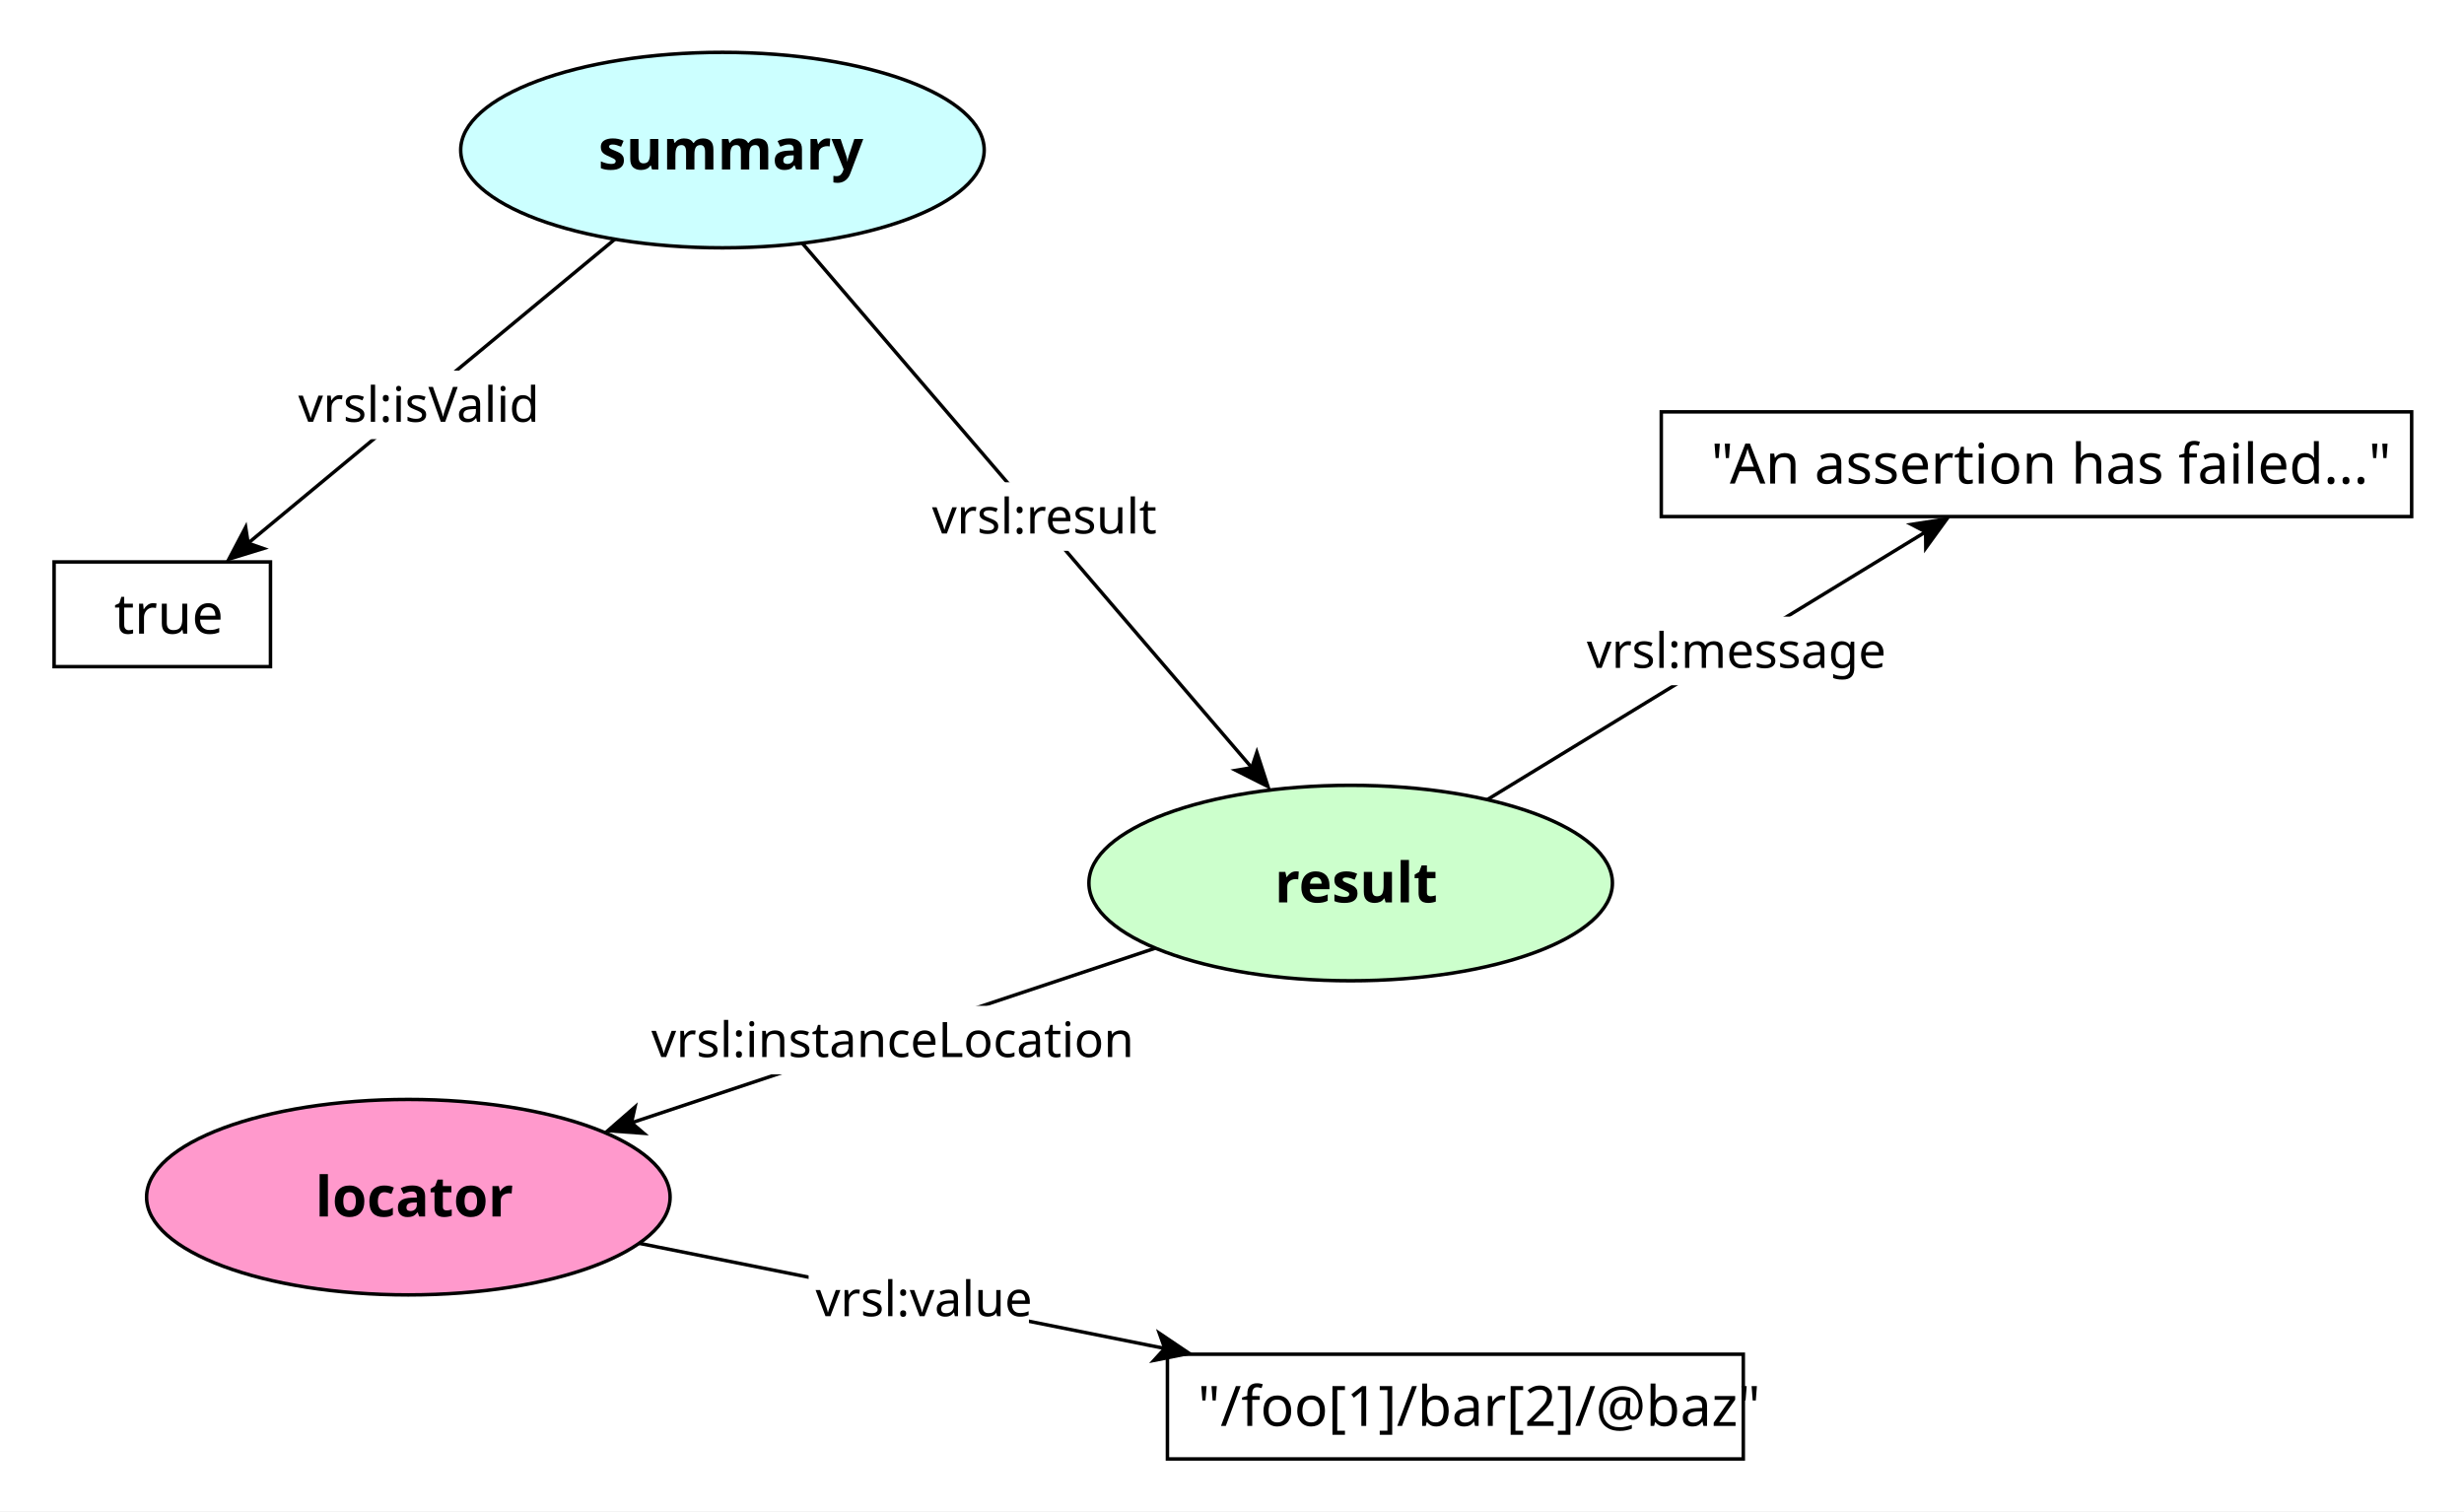
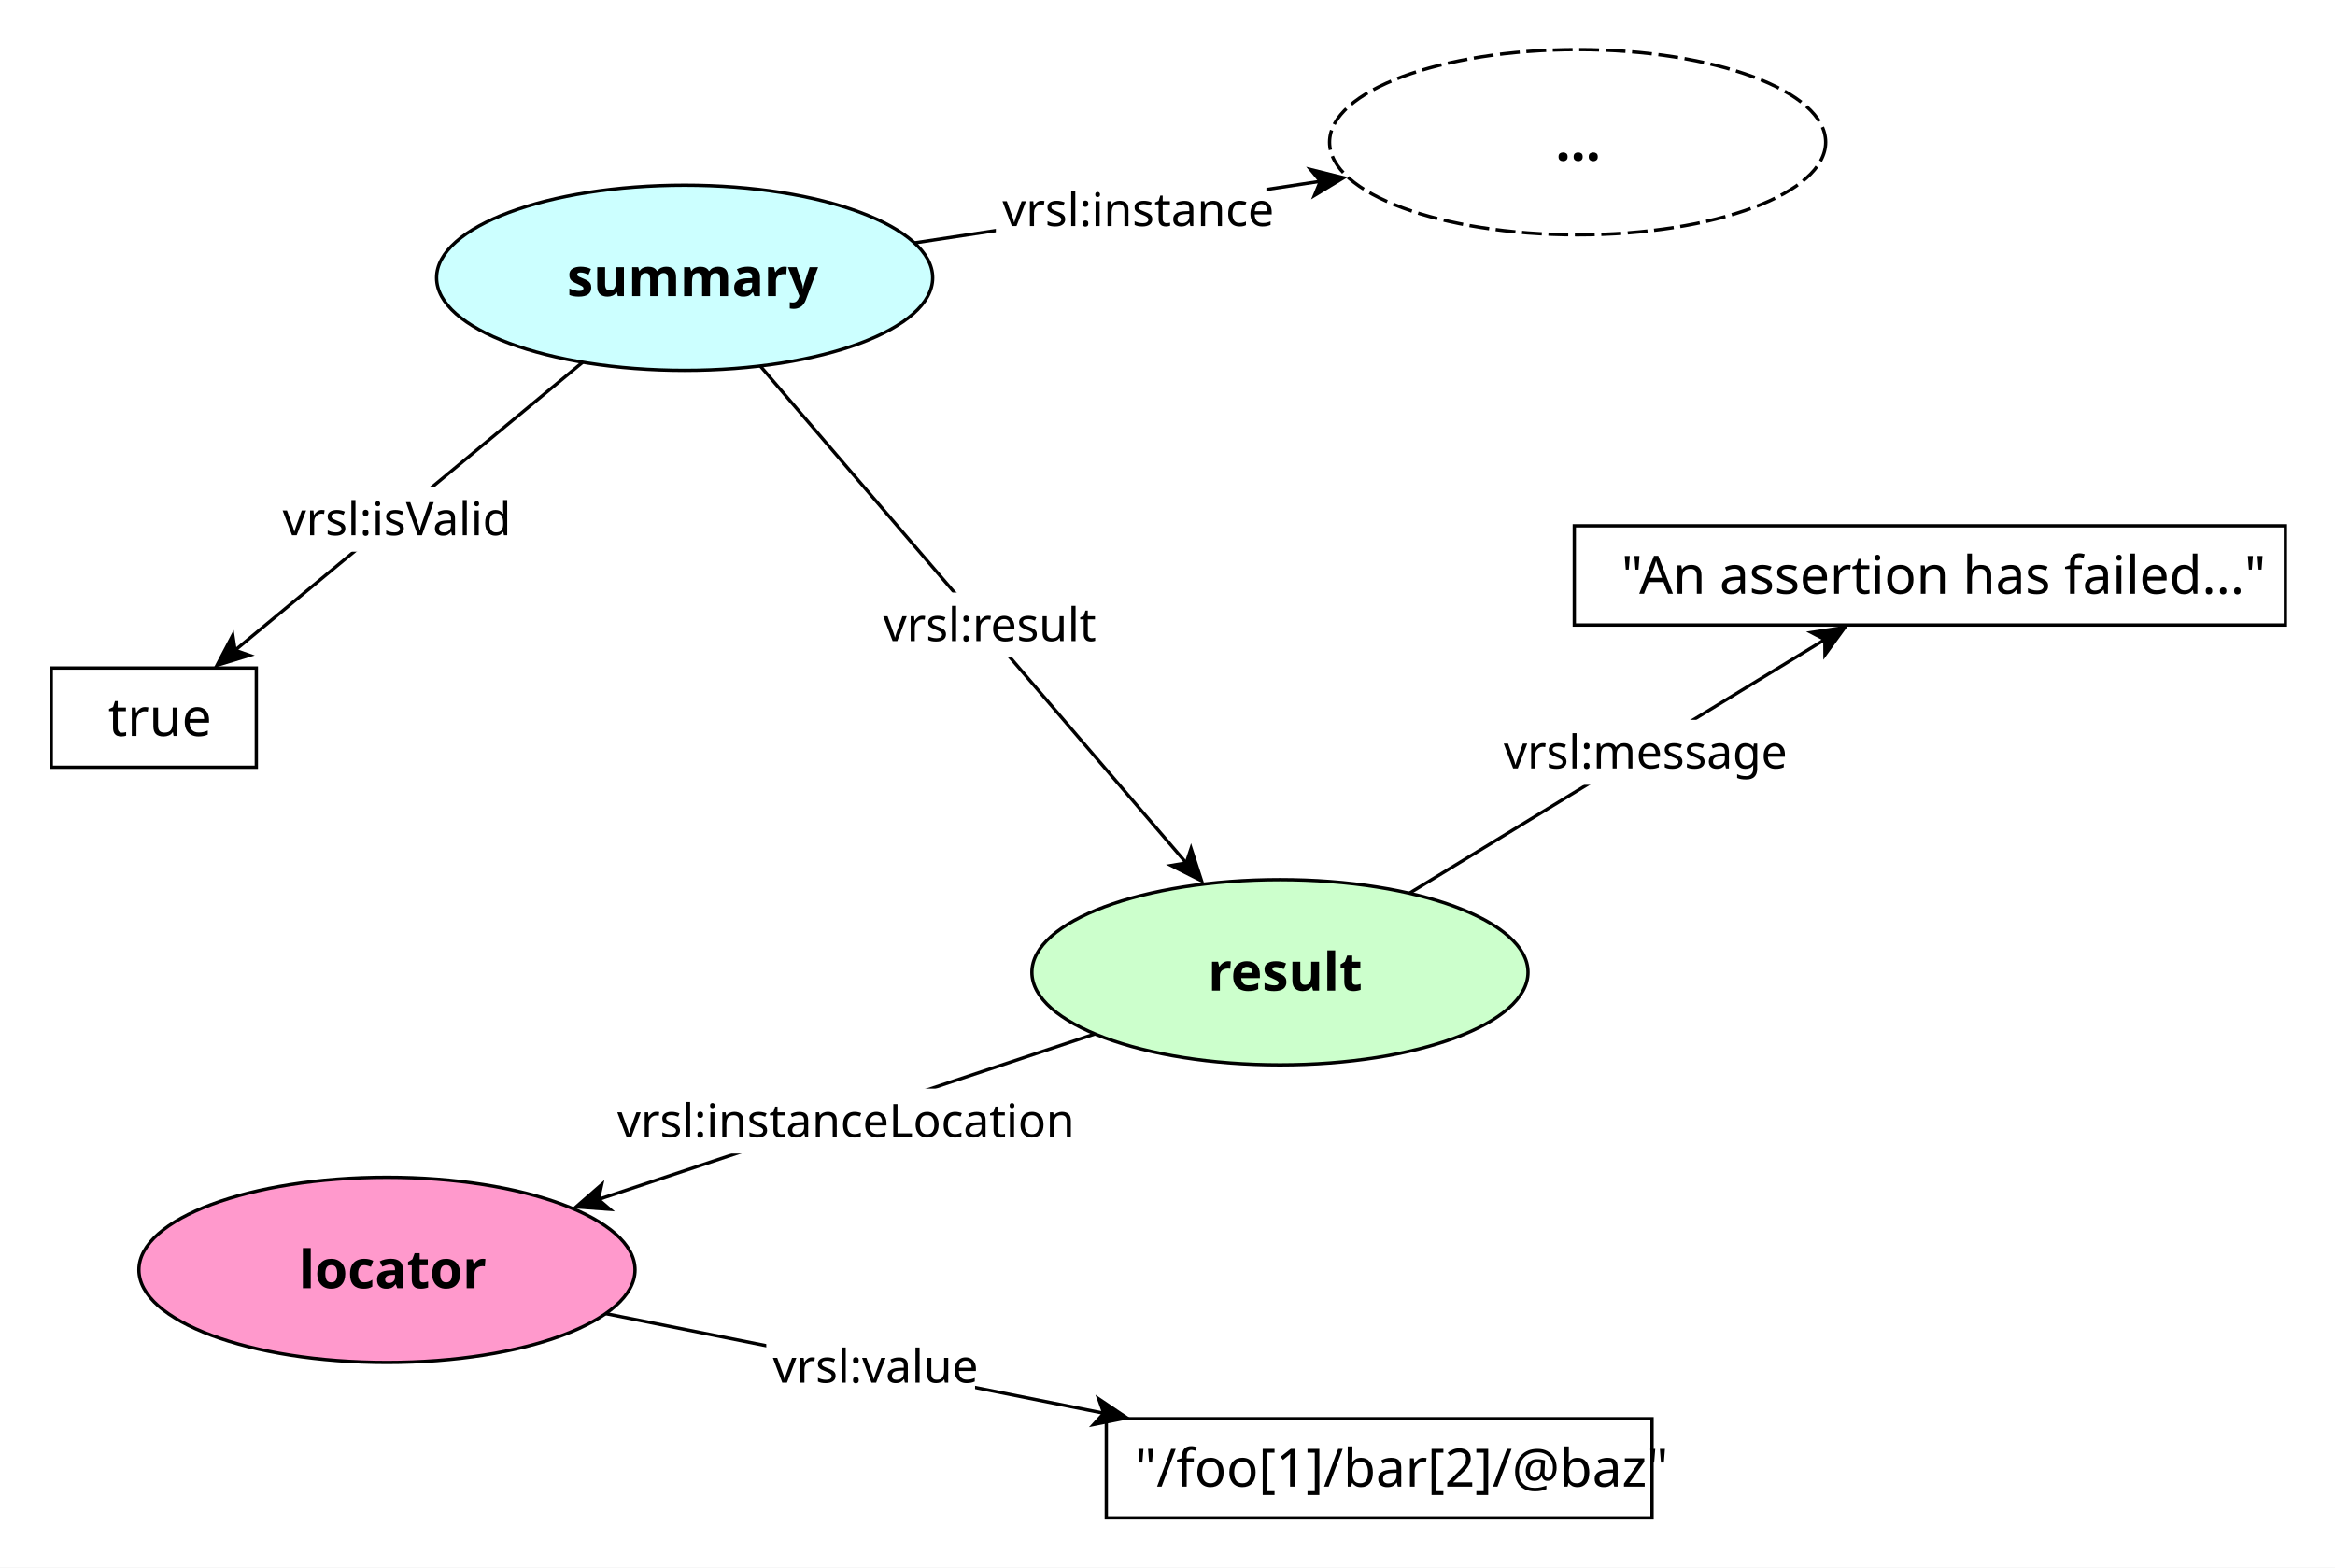
- <svg xmlns="http://www.w3.org/2000/svg" fill-opacity="1" color-rendering="auto" color-interpolation="auto" text-rendering="auto" stroke="black" stroke-linecap="square" width="706" stroke-miterlimit="10" shape-rendering="auto" stroke-opacity="1" fill="black" stroke-dasharray="none" font-weight="normal" stroke-width="1" height="433" font-family="'Dialog'" font-style="normal" stroke-linejoin="miter" font-size="12px" stroke-dashoffset="0" image-rendering="auto">
+ <svg xmlns="http://www.w3.org/2000/svg" fill-opacity="1" color-rendering="auto" color-interpolation="auto" text-rendering="auto" stroke="black" stroke-linecap="square" width="706" stroke-miterlimit="10" shape-rendering="auto" stroke-opacity="1" fill="black" stroke-dasharray="none" font-weight="normal" stroke-width="1" height="474" font-family="'Dialog'" font-style="normal" stroke-linejoin="miter" font-size="12px" stroke-dashoffset="0" image-rendering="auto">
  <defs id="genericDefs" />
  <g>
    <defs id="defs1">
      <clipPath clipPathUnits="userSpaceOnUse" id="clipPath1">
-         <path d="M0 0 L706 0 L706 433 L0 433 L0 0 Z" />
+         <path d="M0 0 L706 0 L706 474 L0 474 L0 0 Z" />
      </clipPath>
      <clipPath clipPathUnits="userSpaceOnUse" id="clipPath2">
-         <path d="M333 197 L1039 197 L1039 630 L333 630 L333 197 Z" />
+         <path d="M333 156 L1039 156 L1039 630 L333 630 L333 156 Z" />
      </clipPath>
    </defs>
-     <g fill="white" text-rendering="geometricPrecision" shape-rendering="geometricPrecision" transform="translate(-333,-197)" stroke="white">
-       <rect x="333" width="706" height="433" y="197" clip-path="url(#clipPath2)" stroke="none" />
+     <g fill="white" text-rendering="geometricPrecision" shape-rendering="geometricPrecision" transform="translate(-333,-156)" stroke="white">
+       <rect x="333" width="706" height="474" y="156" clip-path="url(#clipPath2)" stroke="none" />
    </g>
-     <g fill="rgb(204,255,255)" text-rendering="geometricPrecision" shape-rendering="geometricPrecision" transform="matrix(1,0,0,1,-333,-197)" stroke="rgb(204,255,255)">
+     <g fill="rgb(204,255,255)" text-rendering="geometricPrecision" shape-rendering="geometricPrecision" transform="matrix(1,0,0,1,-333,-156)" stroke="rgb(204,255,255)">
      <ellipse rx="75" ry="28" clip-path="url(#clipPath2)" cx="540" cy="240" stroke="none" />
    </g>
-     <g text-rendering="geometricPrecision" stroke-miterlimit="1.45" shape-rendering="geometricPrecision" transform="matrix(1,0,0,1,-333,-197)" stroke-linecap="butt">
+     <g text-rendering="geometricPrecision" stroke-miterlimit="1.45" shape-rendering="geometricPrecision" transform="matrix(1,0,0,1,-333,-156)" stroke-linecap="butt">
      <ellipse rx="75" fill="none" ry="28" clip-path="url(#clipPath2)" cx="540" cy="240" />
      <text x="504.426" font-size="16px" y="245.547" clip-path="url(#clipPath2)" font-family="sans-serif" stroke="none" font-weight="bold" xml:space="preserve">summary</text>
    </g>
-     <g fill="rgb(204,255,204)" text-rendering="geometricPrecision" shape-rendering="geometricPrecision" transform="matrix(1,0,0,1,-333,-197)" stroke="rgb(204,255,204)">
+     <g fill="rgb(204,255,204)" text-rendering="geometricPrecision" shape-rendering="geometricPrecision" transform="matrix(1,0,0,1,-333,-156)" stroke="rgb(204,255,204)">
      <ellipse rx="75" ry="28" clip-path="url(#clipPath2)" cx="720" cy="450" stroke="none" />
    </g>
-     <g text-rendering="geometricPrecision" stroke-miterlimit="1.45" shape-rendering="geometricPrecision" transform="matrix(1,0,0,1,-333,-197)" stroke-linecap="butt">
+     <g text-rendering="geometricPrecision" stroke-miterlimit="1.45" shape-rendering="geometricPrecision" transform="matrix(1,0,0,1,-333,-156)" stroke-linecap="butt">
      <ellipse rx="75" fill="none" ry="28" clip-path="url(#clipPath2)" cx="720" cy="450" />
      <text x="698.215" font-size="16px" y="455.547" clip-path="url(#clipPath2)" font-family="sans-serif" stroke="none" font-weight="bold" xml:space="preserve">result</text>
    </g>
-     <g fill="rgb(255,153,204)" text-rendering="geometricPrecision" shape-rendering="geometricPrecision" transform="matrix(1,0,0,1,-333,-197)" stroke="rgb(255,153,204)">
+     <g fill="rgb(255,153,204)" text-rendering="geometricPrecision" shape-rendering="geometricPrecision" transform="matrix(1,0,0,1,-333,-156)" stroke="rgb(255,153,204)">
      <ellipse rx="75" ry="28" clip-path="url(#clipPath2)" cx="450" cy="540" stroke="none" />
    </g>
-     <g text-rendering="geometricPrecision" stroke-miterlimit="1.45" shape-rendering="geometricPrecision" transform="matrix(1,0,0,1,-333,-197)" stroke-linecap="butt">
+     <g text-rendering="geometricPrecision" stroke-miterlimit="1.45" shape-rendering="geometricPrecision" transform="matrix(1,0,0,1,-333,-156)" stroke-linecap="butt">
      <ellipse rx="75" fill="none" ry="28" clip-path="url(#clipPath2)" cx="450" cy="540" />
      <text x="423.328" font-size="16px" y="545.547" clip-path="url(#clipPath2)" font-family="sans-serif" stroke="none" font-weight="bold" xml:space="preserve">locator</text>
    </g>
-     <g fill="white" text-rendering="geometricPrecision" shape-rendering="geometricPrecision" transform="matrix(1,0,0,1,-333,-197)" stroke="white">
+     <g fill="white" text-rendering="geometricPrecision" shape-rendering="geometricPrecision" transform="matrix(1,0,0,1,-333,-156)" stroke="white">
      <rect x="348.5" width="62" height="30" y="358" clip-path="url(#clipPath2)" stroke="none" />
    </g>
-     <g text-rendering="geometricPrecision" stroke-miterlimit="1.45" shape-rendering="geometricPrecision" transform="matrix(1,0,0,1,-333,-197)" stroke-linecap="butt">
+     <g text-rendering="geometricPrecision" stroke-miterlimit="1.45" shape-rendering="geometricPrecision" transform="matrix(1,0,0,1,-333,-156)" stroke-linecap="butt">
      <rect fill="none" x="348.5" width="62" height="30" y="358" clip-path="url(#clipPath2)" />
      <text x="365.715" font-size="16px" y="378.547" clip-path="url(#clipPath2)" font-family="sans-serif" stroke="none" xml:space="preserve">true</text>
    </g>
-     <g fill="white" text-rendering="geometricPrecision" shape-rendering="geometricPrecision" transform="matrix(1,0,0,1,-333,-197)" stroke="white">
+     <g fill="white" text-rendering="geometricPrecision" shape-rendering="geometricPrecision" transform="matrix(1,0,0,1,-333,-156)" stroke="white">
      <rect x="809" width="215" height="30" y="315" clip-path="url(#clipPath2)" stroke="none" />
    </g>
-     <g text-rendering="geometricPrecision" stroke-miterlimit="1.45" shape-rendering="geometricPrecision" transform="matrix(1,0,0,1,-333,-197)" stroke-linecap="butt">
+     <g text-rendering="geometricPrecision" stroke-miterlimit="1.45" shape-rendering="geometricPrecision" transform="matrix(1,0,0,1,-333,-156)" stroke-linecap="butt">
      <rect fill="none" x="809" width="215" height="30" y="315" clip-path="url(#clipPath2)" />
      <text x="823.215" font-size="16px" y="335.547" clip-path="url(#clipPath2)" font-family="sans-serif" stroke="none" xml:space="preserve">"An assertion has failed..."</text>
    </g>
-     <g fill="white" text-rendering="geometricPrecision" shape-rendering="geometricPrecision" transform="matrix(1,0,0,1,-333,-197)" stroke="white">
+     <g fill="white" text-rendering="geometricPrecision" shape-rendering="geometricPrecision" transform="matrix(1,0,0,1,-333,-156)" stroke="white">
      <rect x="667.5" width="165" height="30" y="585" clip-path="url(#clipPath2)" stroke="none" />
    </g>
-     <g text-rendering="geometricPrecision" stroke-miterlimit="1.45" shape-rendering="geometricPrecision" transform="matrix(1,0,0,1,-333,-197)" stroke-linecap="butt">
+     <g text-rendering="geometricPrecision" stroke-miterlimit="1.45" shape-rendering="geometricPrecision" transform="matrix(1,0,0,1,-333,-156)" stroke-linecap="butt">
      <rect fill="none" x="667.5" width="165" height="30" y="585" clip-path="url(#clipPath2)" />
      <text x="676.16" font-size="16px" y="605.547" clip-path="url(#clipPath2)" font-family="sans-serif" stroke="none" xml:space="preserve">"/foo[1]/bar[2]/@baz"</text>
+       <ellipse clip-path="url(#clipPath2)" fill="none" rx="75" stroke-dasharray="6,2" cx="810" ry="28" cy="199" />
+       <text x="803.332" font-size="16px" y="204.547" clip-path="url(#clipPath2)" font-family="sans-serif" stroke="none" font-weight="bold" xml:space="preserve">...</text>
      <path fill="none" d="M562.858 266.668 L691.936 417.258" clip-path="url(#clipPath2)" />
      <path d="M697.142 423.332 L693.129 410.967 L691.285 416.499 L685.536 417.475 Z" clip-path="url(#clipPath2)" stroke="none" />
      <rect x="598.052" y="335.18" clip-path="url(#clipPath2)" fill="white" width="63.897" height="19.641" stroke="none" />
      <text x="600.052" font-size="14px" y="349.853" clip-path="url(#clipPath2)" font-family="sans-serif" stroke="none" xml:space="preserve">vrsl:result</text>
      <path fill="none" d="M664.055 468.648 L513.535 518.822" clip-path="url(#clipPath2)" />
      <path d="M505.945 521.352 L518.911 522.3 L514.484 518.505 L515.748 512.813 Z" clip-path="url(#clipPath2)" stroke="none" />
      <rect x="517.631" y="485.18" clip-path="url(#clipPath2)" fill="white" width="134.737" height="19.641" stroke="none" />
      <text x="519.631" font-size="14px" y="499.853" clip-path="url(#clipPath2)" font-family="sans-serif" stroke="none" xml:space="preserve">vrsl:instanceLocation</text>
      <path fill="none" d="M509.193 265.529 L403.761 352.896" clip-path="url(#clipPath2)" />
      <path d="M397.601 358 L410.032 354.193 L404.531 352.257 L403.651 346.493 Z" clip-path="url(#clipPath2)" stroke="none" />
      <rect x="416.454" y="303.18" clip-path="url(#clipPath2)" fill="white" width="70.903" height="19.641" stroke="none" />
      <text x="418.454" font-size="14px" y="317.853" clip-path="url(#clipPath2)" font-family="sans-serif" stroke="none" xml:space="preserve">vrsl:isValid</text>
      <path fill="none" d="M759.119 426.111 L885.11 349.17" clip-path="url(#clipPath2)" />
      <path d="M891.938 345 L879.09 346.987 L884.256 349.691 L884.302 355.522 Z" clip-path="url(#clipPath2)" stroke="none" />
      <rect x="785.659" y="373.68" clip-path="url(#clipPath2)" fill="white" width="86.469" height="19.641" stroke="none" />
      <text x="787.659" font-size="14px" y="388.353" clip-path="url(#clipPath2)" font-family="sans-serif" stroke="none" xml:space="preserve">vrsl:message</text>
      <path fill="none" d="M516.111 553.222 L667.155 583.431" clip-path="url(#clipPath2)" />
      <path d="M675 585 L664.214 577.744 L666.175 583.235 L662.252 587.55 Z" clip-path="url(#clipPath2)" stroke="none" />
      <rect x="564.685" y="559.43" clip-path="url(#clipPath2)" fill="white" width="63.131" height="19.641" stroke="none" />
      <text x="566.685" font-size="14px" y="574.104" clip-path="url(#clipPath2)" font-family="sans-serif" stroke="none" xml:space="preserve">vrsl:value</text>
+       <path fill="none" d="M609.473 229.45 L732.618 210.751" clip-path="url(#clipPath2)" />
+       <path d="M740.527 209.55 L727.912 206.408 L731.629 210.901 L729.414 216.294 Z" clip-path="url(#clipPath2)" stroke="none" />
+       <rect x="634.097" y="209.68" clip-path="url(#clipPath2)" fill="white" width="81.807" height="19.641" stroke="none" />
+       <text x="636.097" font-size="14px" y="224.353" clip-path="url(#clipPath2)" font-family="sans-serif" stroke="none" xml:space="preserve">vrsl:instance</text>
    </g>
  </g>
</svg>
